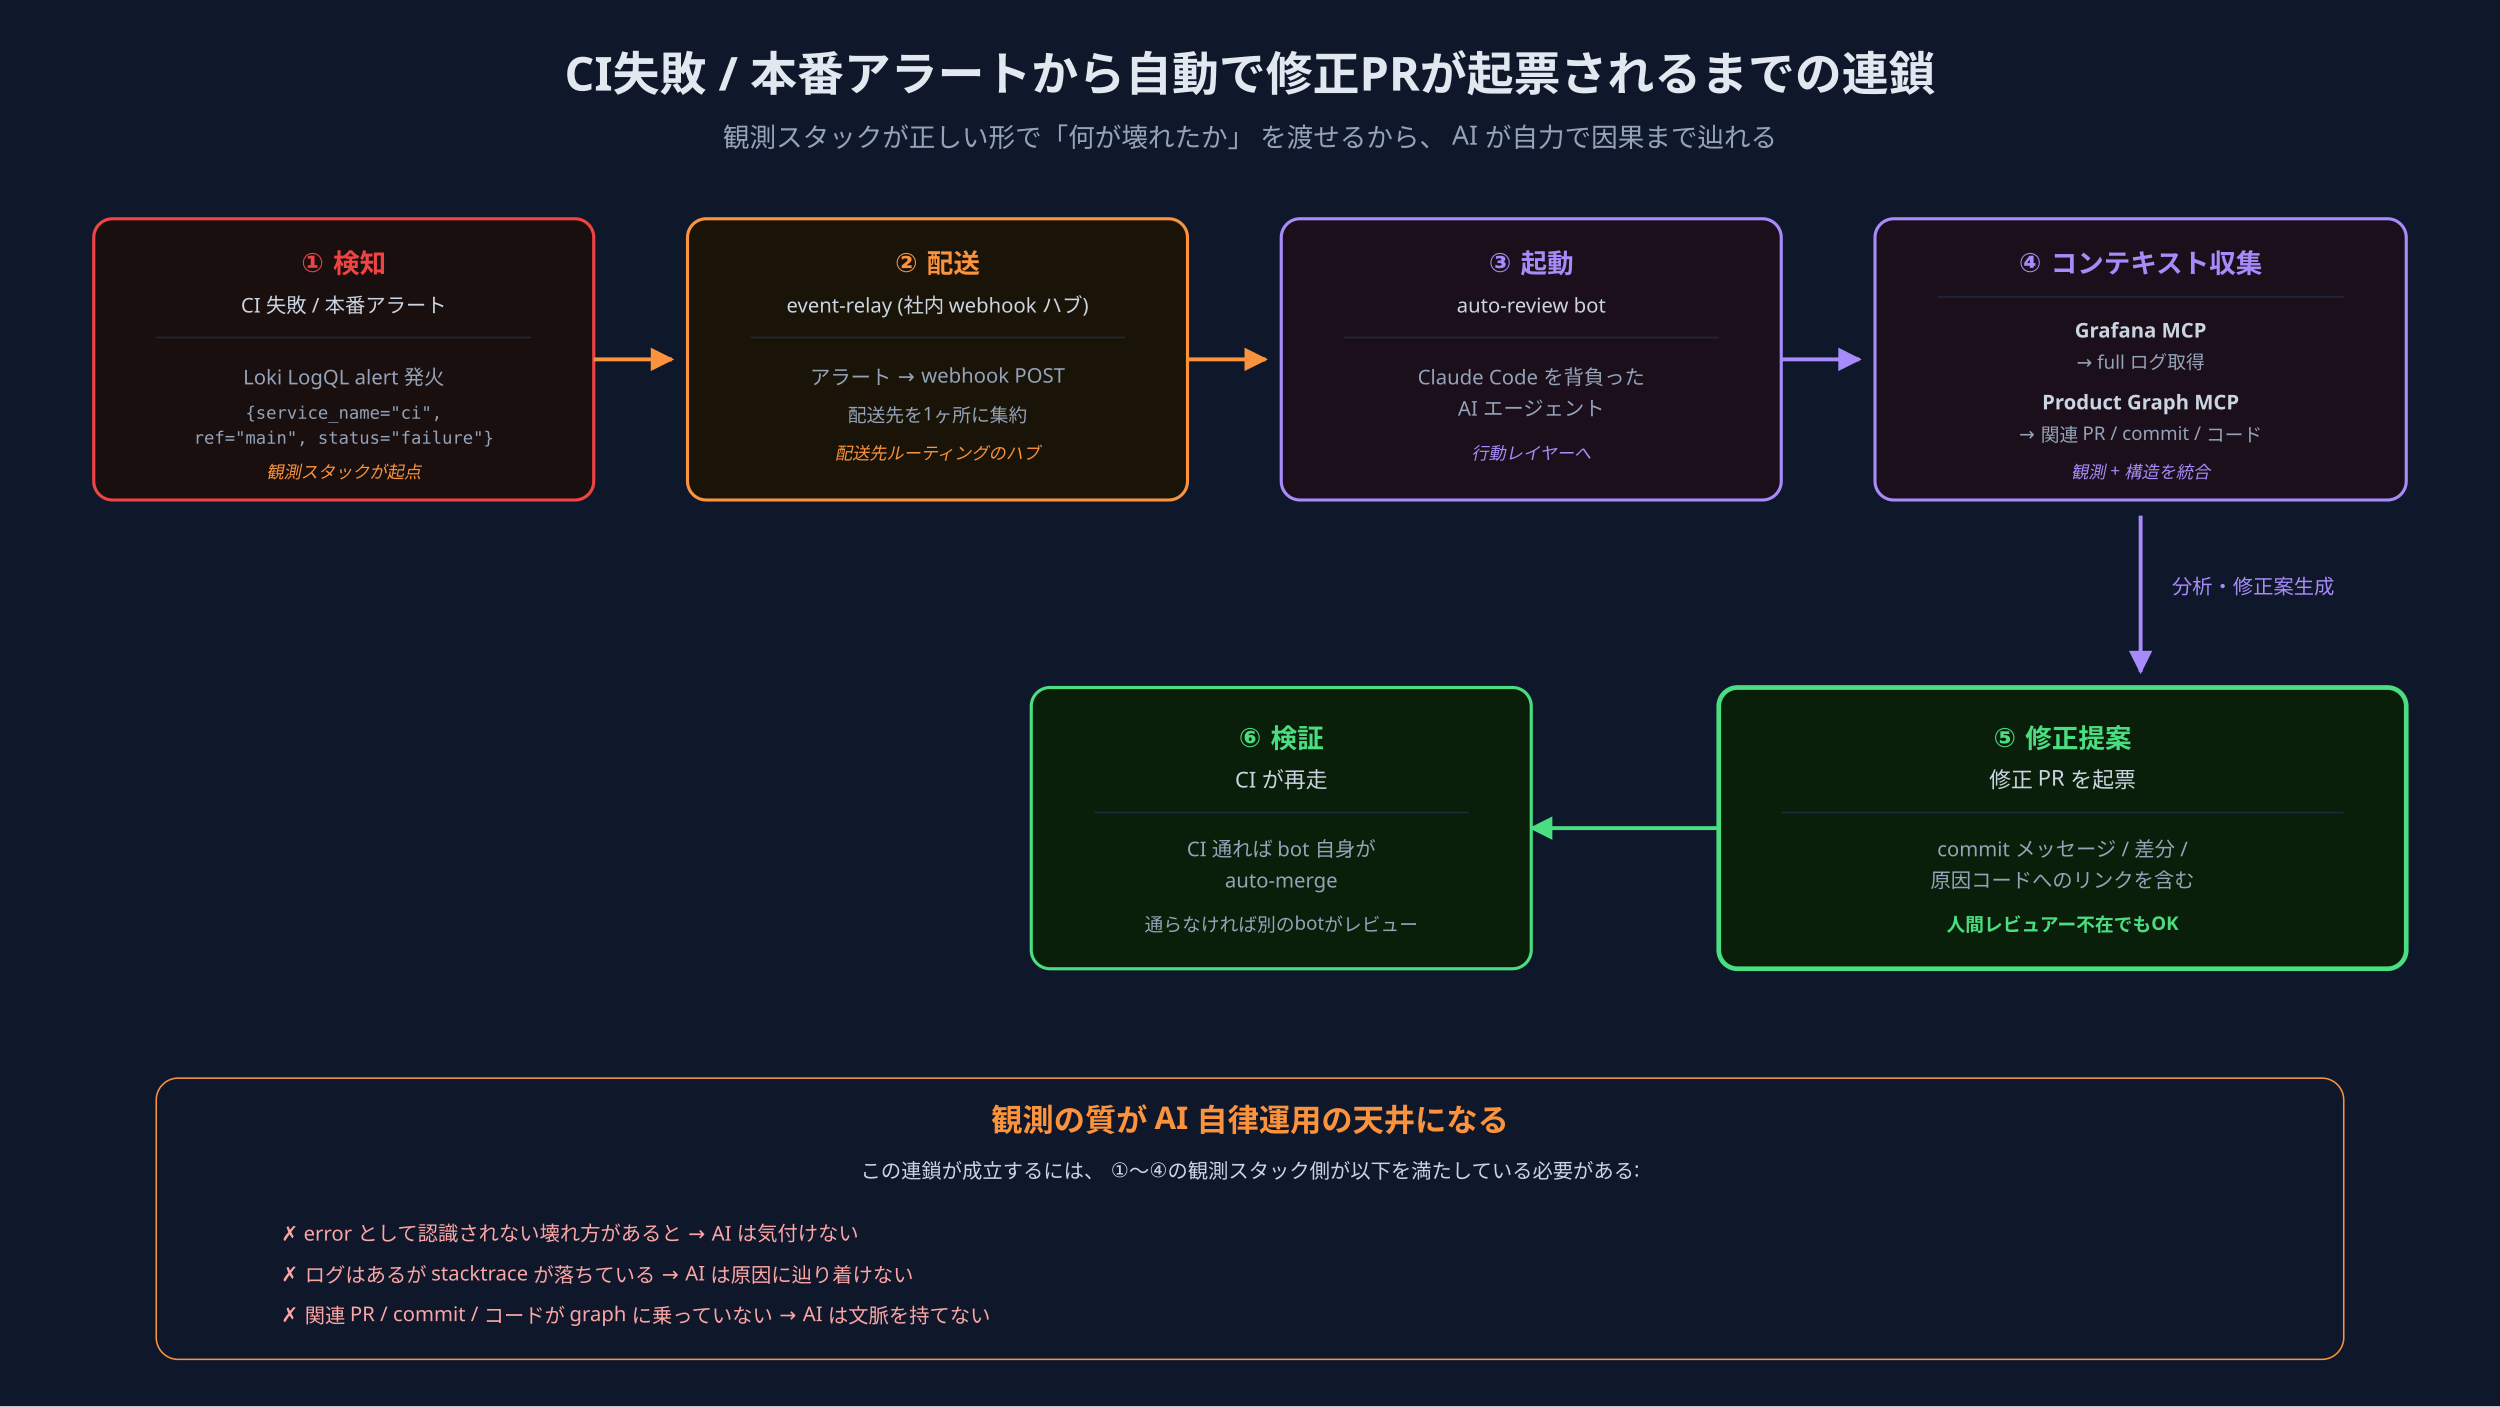
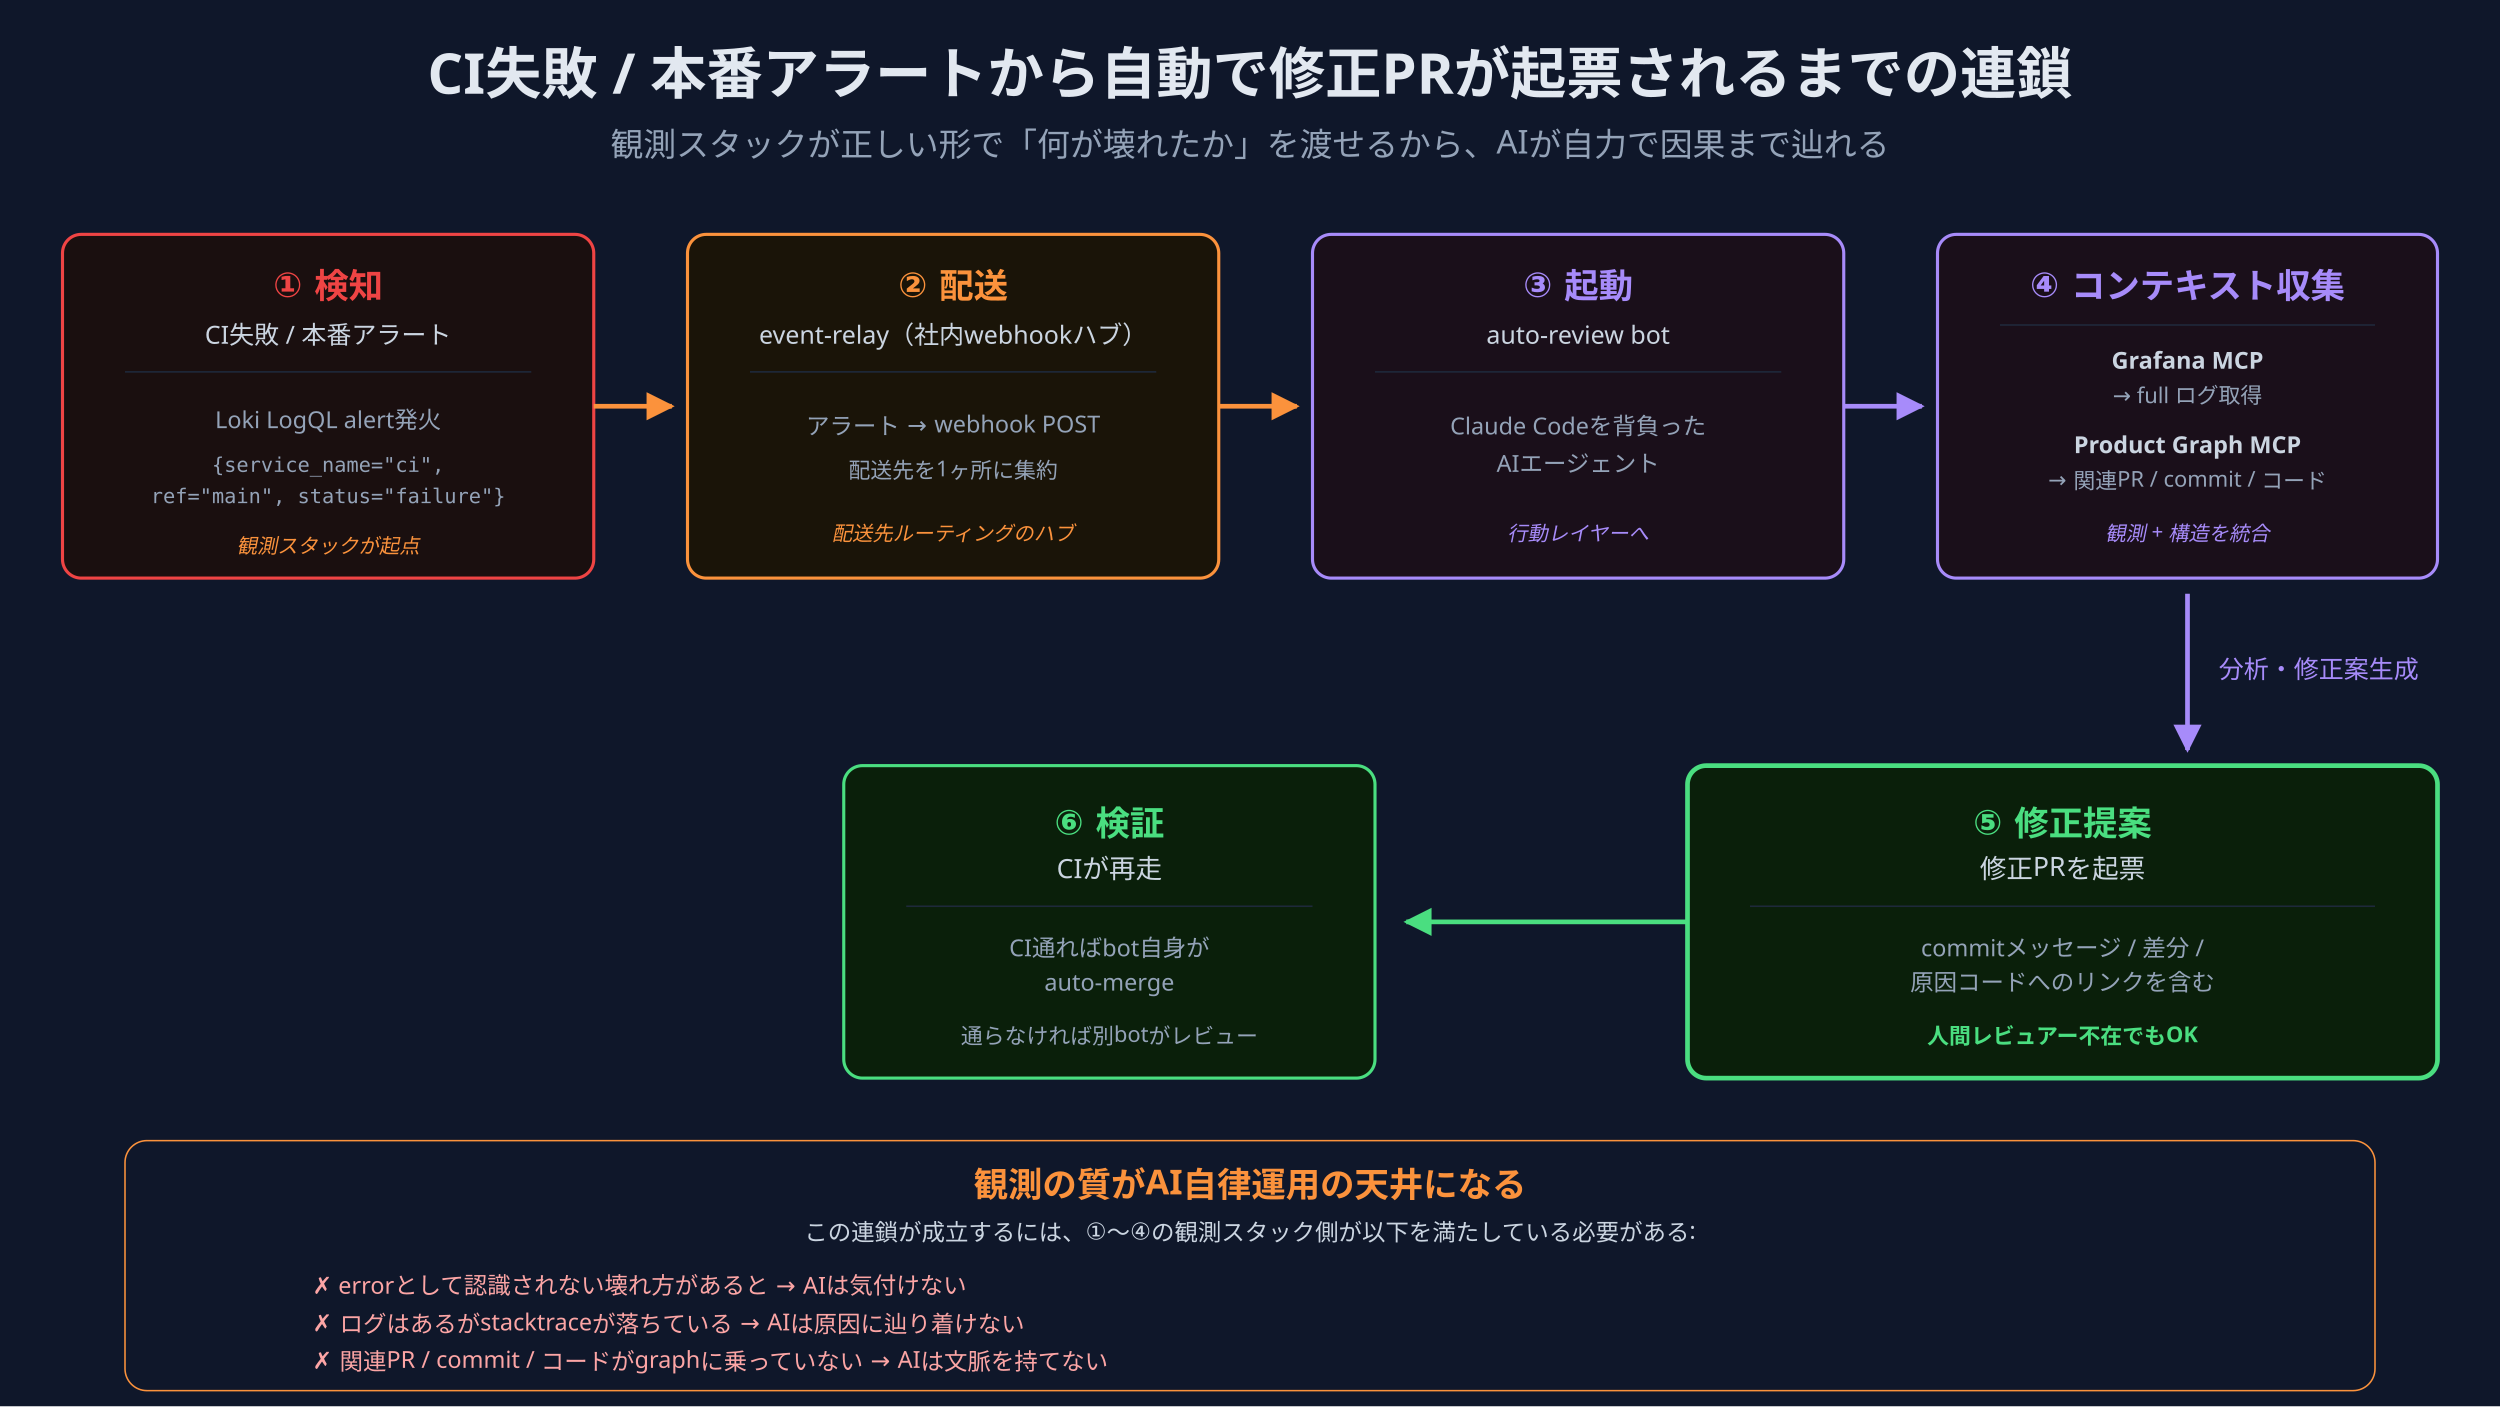
<svg xmlns="http://www.w3.org/2000/svg" width="1600" height="900" viewBox="0 0 1600 900">
  <rect width="1600" height="900" fill="#0f172a" />
  <defs>
    <marker id="a-orange" viewBox="0 0 10 10" refX="9" refY="5" markerWidth="6" markerHeight="6" orient="auto-start-reverse">
      <path d="M 0 0 L 10 5 L 0 10 z" fill="#fb923c" />
    </marker>
    <marker id="a-violet" viewBox="0 0 10 10" refX="9" refY="5" markerWidth="6" markerHeight="6" orient="auto-start-reverse">
      <path d="M 0 0 L 10 5 L 0 10 z" fill="#a78bfa" />
    </marker>
    <marker id="a-green" viewBox="0 0 10 10" refX="9" refY="5" markerWidth="6" markerHeight="6" orient="auto-start-reverse">
      <path d="M 0 0 L 10 5 L 0 10 z" fill="#4ade80" />
    </marker>
  </defs>
-   <text x="800" y="58" font-size="30" fill="#e2e8f0" text-anchor="middle" font-weight="bold" font-family="Noto Sans JP, system-ui, sans-serif">CI失敗 / 本番アラートから自動で修正PRが起票されるまでの連鎖</text>
-   <text x="800" y="94" font-size="17" fill="#94a3b8" text-anchor="middle" font-family="Noto Sans JP, system-ui, sans-serif">観測スタックが正しい形で「何が壊れたか」 を渡せるから、 AI が自力で因果まで辿れる</text>
+   <text x="800" y="60" font-size="36" fill="#e2e8f0" text-anchor="middle" font-weight="bold" font-family="Noto Sans JP, system-ui, sans-serif">CI失敗 / 本番アラートから自動で修正PRが起票されるまでの連鎖</text>
+   <text x="800" y="100" font-size="21" fill="#94a3b8" text-anchor="middle" font-family="Noto Sans JP, system-ui, sans-serif">観測スタックが正しい形で「何が壊れたか」を渡せるから、AIが自力で因果まで辿れる</text>
  <g font-family="Noto Sans JP, system-ui, sans-serif">
-     <rect x="60" y="140" width="320" height="180" rx="12" fill="#1a0f0f" stroke="#ef4444" stroke-width="2" />
-     <text x="220" y="174" font-size="17" fill="#ef4444" text-anchor="middle" font-weight="bold">① 検知</text>
-     <text x="220" y="200" font-size="13" fill="#cbd5e1" text-anchor="middle">CI 失敗 / 本番アラート</text>
-     <line x1="100" y1="216" x2="340" y2="216" stroke="#1e293b" />
-     <text x="220" y="246" font-size="13" fill="#94a3b8" text-anchor="middle">Loki LogQL alert 発火</text>
-     <text x="220" y="268" font-size="11" fill="#94a3b8" text-anchor="middle" font-family="ui-monospace, SFMono-Regular, Menlo, monospace">{service_name="ci",</text>
-     <text x="220" y="284" font-size="11" fill="#94a3b8" text-anchor="middle" font-family="ui-monospace, SFMono-Regular, Menlo, monospace">ref="main", status="failure"}</text>
-     <text x="220" y="306" font-size="11" fill="#fb923c" text-anchor="middle" font-style="italic">観測スタックが起点</text>
+     <rect x="40" y="150" width="340" height="220" rx="12" fill="#1a0f0f" stroke="#ef4444" stroke-width="2" />
+     <text x="210" y="190" font-size="22" fill="#ef4444" text-anchor="middle" font-weight="bold">① 検知</text>
+     <text x="210" y="220" font-size="16" fill="#cbd5e1" text-anchor="middle">CI失敗 / 本番アラート</text>
+     <line x1="80" y1="238" x2="340" y2="238" stroke="#1e293b" />
+     <text x="210" y="274" font-size="15" fill="#94a3b8" text-anchor="middle">Loki LogQL alert発火</text>
+     <text x="210" y="302" font-size="13" fill="#94a3b8" text-anchor="middle" font-family="ui-monospace, SFMono-Regular, Menlo, monospace">{service_name="ci",</text>
+     <text x="210" y="322" font-size="13" fill="#94a3b8" text-anchor="middle" font-family="ui-monospace, SFMono-Regular, Menlo, monospace">ref="main", status="failure"}</text>
+     <text x="210" y="354" font-size="13" fill="#fb923c" text-anchor="middle" font-style="italic">観測スタックが起点</text>
  </g>
-   <line x1="380" y1="230" x2="430" y2="230" stroke="#fb923c" stroke-width="2.5" marker-end="url(#a-orange)" />
+   <line x1="380" y1="260" x2="430" y2="260" stroke="#fb923c" stroke-width="3" marker-end="url(#a-orange)" />
  <g font-family="Noto Sans JP, system-ui, sans-serif">
-     <rect x="440" y="140" width="320" height="180" rx="12" fill="#1a1408" stroke="#fb923c" stroke-width="2" />
-     <text x="600" y="174" font-size="17" fill="#fb923c" text-anchor="middle" font-weight="bold">② 配送</text>
-     <text x="600" y="200" font-size="13" fill="#cbd5e1" text-anchor="middle">event-relay (社内 webhook ハブ)</text>
-     <line x1="480" y1="216" x2="720" y2="216" stroke="#1e293b" />
-     <text x="600" y="246" font-size="13" fill="#94a3b8" text-anchor="middle">アラート → webhook POST</text>
-     <text x="600" y="270" font-size="12" fill="#94a3b8" text-anchor="middle">配送先を1ヶ所に集約</text>
-     <text x="600" y="294" font-size="11" fill="#fb923c" text-anchor="middle" font-style="italic">配送先ルーティングのハブ</text>
+     <rect x="440" y="150" width="340" height="220" rx="12" fill="#1a1408" stroke="#fb923c" stroke-width="2" />
+     <text x="610" y="190" font-size="22" fill="#fb923c" text-anchor="middle" font-weight="bold">② 配送</text>
+     <text x="610" y="220" font-size="16" fill="#cbd5e1" text-anchor="middle">event-relay（社内webhookハブ）</text>
+     <line x1="480" y1="238" x2="740" y2="238" stroke="#1e293b" />
+     <text x="610" y="278" font-size="15" fill="#94a3b8" text-anchor="middle">アラート → webhook POST</text>
+     <text x="610" y="306" font-size="14" fill="#94a3b8" text-anchor="middle">配送先を1ヶ所に集約</text>
+     <text x="610" y="346" font-size="13" fill="#fb923c" text-anchor="middle" font-style="italic">配送先ルーティングのハブ</text>
  </g>
-   <line x1="760" y1="230" x2="810" y2="230" stroke="#fb923c" stroke-width="2.5" marker-end="url(#a-orange)" />
+   <line x1="780" y1="260" x2="830" y2="260" stroke="#fb923c" stroke-width="3" marker-end="url(#a-orange)" />
  <g font-family="Noto Sans JP, system-ui, sans-serif">
-     <rect x="820" y="140" width="320" height="180" rx="12" fill="#1a0f1a" stroke="#a78bfa" stroke-width="2" />
-     <text x="980" y="174" font-size="17" fill="#a78bfa" text-anchor="middle" font-weight="bold">③ 起動</text>
-     <text x="980" y="200" font-size="13" fill="#cbd5e1" text-anchor="middle">auto-review bot</text>
-     <line x1="860" y1="216" x2="1100" y2="216" stroke="#1e293b" />
-     <text x="980" y="246" font-size="13" fill="#94a3b8" text-anchor="middle">Claude Code を背負った</text>
-     <text x="980" y="266" font-size="13" fill="#94a3b8" text-anchor="middle">AI エージェント</text>
-     <text x="980" y="294" font-size="11" fill="#a78bfa" text-anchor="middle" font-style="italic">行動レイヤーへ</text>
+     <rect x="840" y="150" width="340" height="220" rx="12" fill="#1a0f1a" stroke="#a78bfa" stroke-width="2" />
+     <text x="1010" y="190" font-size="22" fill="#a78bfa" text-anchor="middle" font-weight="bold">③ 起動</text>
+     <text x="1010" y="220" font-size="16" fill="#cbd5e1" text-anchor="middle">auto-review bot</text>
+     <line x1="880" y1="238" x2="1140" y2="238" stroke="#1e293b" />
+     <text x="1010" y="278" font-size="15" fill="#94a3b8" text-anchor="middle">Claude Codeを背負った</text>
+     <text x="1010" y="302" font-size="15" fill="#94a3b8" text-anchor="middle">AIエージェント</text>
+     <text x="1010" y="346" font-size="13" fill="#a78bfa" text-anchor="middle" font-style="italic">行動レイヤーへ</text>
  </g>
-   <line x1="1140" y1="230" x2="1190" y2="230" stroke="#a78bfa" stroke-width="2.5" marker-end="url(#a-violet)" />
+   <line x1="1180" y1="260" x2="1230" y2="260" stroke="#a78bfa" stroke-width="3" marker-end="url(#a-violet)" />
  <g font-family="Noto Sans JP, system-ui, sans-serif">
-     <rect x="1200" y="140" width="340" height="180" rx="12" fill="#1a0f1a" stroke="#a78bfa" stroke-width="2" />
-     <text x="1370" y="174" font-size="17" fill="#a78bfa" text-anchor="middle" font-weight="bold">④ コンテキスト収集</text>
-     <line x1="1240" y1="190" x2="1500" y2="190" stroke="#1e293b" />
-     <text x="1370" y="216" font-size="13" fill="#cbd5e1" text-anchor="middle" font-weight="bold">Grafana MCP</text>
-     <text x="1370" y="236" font-size="12" fill="#94a3b8" text-anchor="middle">→ full ログ取得</text>
-     <text x="1370" y="262" font-size="13" fill="#cbd5e1" text-anchor="middle" font-weight="bold">Product Graph MCP</text>
-     <text x="1370" y="282" font-size="12" fill="#94a3b8" text-anchor="middle">→ 関連 PR / commit / コード</text>
-     <text x="1370" y="306" font-size="11" fill="#a78bfa" text-anchor="middle" font-style="italic">観測 + 構造を統合</text>
+     <rect x="1240" y="150" width="320" height="220" rx="12" fill="#1a0f1a" stroke="#a78bfa" stroke-width="2" />
+     <text x="1400" y="190" font-size="22" fill="#a78bfa" text-anchor="middle" font-weight="bold">④ コンテキスト収集</text>
+     <line x1="1280" y1="208" x2="1520" y2="208" stroke="#1e293b" />
+     <text x="1400" y="236" font-size="15" fill="#cbd5e1" text-anchor="middle" font-weight="bold">Grafana MCP</text>
+     <text x="1400" y="258" font-size="14" fill="#94a3b8" text-anchor="middle">→ full ログ取得</text>
+     <text x="1400" y="290" font-size="15" fill="#cbd5e1" text-anchor="middle" font-weight="bold">Product Graph MCP</text>
+     <text x="1400" y="312" font-size="14" fill="#94a3b8" text-anchor="middle">→ 関連PR / commit / コード</text>
+     <text x="1400" y="346" font-size="13" fill="#a78bfa" text-anchor="middle" font-style="italic">観測 + 構造を統合</text>
  </g>
-   <line x1="1370" y1="330" x2="1370" y2="430" stroke="#a78bfa" stroke-width="2.5" marker-end="url(#a-violet)" />
-   <text x="1390" y="380" font-size="13" fill="#a78bfa" text-anchor="start">分析・修正案生成</text>
+   <line x1="1400" y1="380" x2="1400" y2="480" stroke="#a78bfa" stroke-width="3" marker-end="url(#a-violet)" />
+   <text x="1420" y="434" font-size="16" fill="#a78bfa" text-anchor="start">分析・修正案生成</text>
  <g font-family="Noto Sans JP, system-ui, sans-serif">
-     <rect x="1100" y="440" width="440" height="180" rx="12" fill="#0a1f0a" stroke="#4ade80" stroke-width="3" />
-     <text x="1320" y="478" font-size="17" fill="#4ade80" text-anchor="middle" font-weight="bold">⑤ 修正提案</text>
-     <text x="1320" y="504" font-size="14" fill="#cbd5e1" text-anchor="middle">修正 PR を起票</text>
-     <line x1="1140" y1="520" x2="1500" y2="520" stroke="#1e293b" />
-     <text x="1320" y="548" font-size="13" fill="#94a3b8" text-anchor="middle">commit メッセージ / 差分 /</text>
-     <text x="1320" y="568" font-size="13" fill="#94a3b8" text-anchor="middle">原因コードへのリンクを含む</text>
-     <text x="1320" y="596" font-size="12" fill="#4ade80" text-anchor="middle" font-weight="bold">人間レビュアー不在でもOK</text>
+     <rect x="1080" y="490" width="480" height="200" rx="12" fill="#0a1f0a" stroke="#4ade80" stroke-width="3" />
+     <text x="1320" y="534" font-size="22" fill="#4ade80" text-anchor="middle" font-weight="bold">⑤ 修正提案</text>
+     <text x="1320" y="562" font-size="17" fill="#cbd5e1" text-anchor="middle">修正PRを起票</text>
+     <line x1="1120" y1="580" x2="1520" y2="580" stroke="#1e293b" />
+     <text x="1320" y="612" font-size="15" fill="#94a3b8" text-anchor="middle">commitメッセージ / 差分 /</text>
+     <text x="1320" y="634" font-size="15" fill="#94a3b8" text-anchor="middle">原因コードへのリンクを含む</text>
+     <text x="1320" y="668" font-size="14" fill="#4ade80" text-anchor="middle" font-weight="bold">人間レビュアー不在でもOK</text>
  </g>
-   <line x1="1100" y1="530" x2="980" y2="530" stroke="#4ade80" stroke-width="2.5" marker-end="url(#a-green)" />
+   <line x1="1080" y1="590" x2="900" y2="590" stroke="#4ade80" stroke-width="3" marker-end="url(#a-green)" />
  <g font-family="Noto Sans JP, system-ui, sans-serif">
-     <rect x="660" y="440" width="320" height="180" rx="12" fill="#0a1f0a" stroke="#4ade80" stroke-width="2" />
-     <text x="820" y="478" font-size="17" fill="#4ade80" text-anchor="middle" font-weight="bold">⑥ 検証</text>
-     <text x="820" y="504" font-size="14" fill="#cbd5e1" text-anchor="middle">CI が再走</text>
-     <line x1="700" y1="520" x2="940" y2="520" stroke="#1e293b" />
-     <text x="820" y="548" font-size="13" fill="#94a3b8" text-anchor="middle">CI 通れば bot 自身が</text>
-     <text x="820" y="568" font-size="13" fill="#94a3b8" text-anchor="middle">auto-merge</text>
-     <text x="820" y="596" font-size="12" fill="#94a3b8" text-anchor="middle">通らなければ別のbotがレビュー</text>
+     <rect x="540" y="490" width="340" height="200" rx="12" fill="#0a1f0a" stroke="#4ade80" stroke-width="2" />
+     <text x="710" y="534" font-size="22" fill="#4ade80" text-anchor="middle" font-weight="bold">⑥ 検証</text>
+     <text x="710" y="562" font-size="17" fill="#cbd5e1" text-anchor="middle">CIが再走</text>
+     <line x1="580" y1="580" x2="840" y2="580" stroke="#1e293b" />
+     <text x="710" y="612" font-size="15" fill="#94a3b8" text-anchor="middle">CI通ればbot自身が</text>
+     <text x="710" y="634" font-size="15" fill="#94a3b8" text-anchor="middle">auto-merge</text>
+     <text x="710" y="668" font-size="14" fill="#94a3b8" text-anchor="middle">通らなければ別botがレビュー</text>
  </g>
  <g font-family="Noto Sans JP, system-ui, sans-serif">
-     <rect x="100" y="690" width="1400" height="180" rx="14" fill="#0f172a" stroke="#fb923c" stroke-width="1" />
-     <text x="800" y="724" font-size="20" fill="#fb923c" text-anchor="middle" font-weight="bold">観測の質が AI 自律運用の天井になる</text>
-     <text x="800" y="754" font-size="13" fill="#cbd5e1" text-anchor="middle">この連鎖が成立するには、 ①〜④の観測スタック側が以下を満たしている必要がある:</text>
-     <text x="180" y="794" font-size="13" fill="#fca5a5" text-anchor="start">✗ error として認識されない壊れ方があると → AI は気付けない</text>
-     <text x="180" y="820" font-size="13" fill="#fca5a5" text-anchor="start">✗ ログはあるが stacktrace が落ちている → AI は原因に辿り着けない</text>
-     <text x="180" y="846" font-size="13" fill="#fca5a5" text-anchor="start">✗ 関連 PR / commit / コードが graph に乗っていない → AI は文脈を持てない</text>
+     <rect x="80" y="730" width="1440" height="160" rx="14" fill="#0f172a" stroke="#fb923c" stroke-width="1" />
+     <text x="800" y="766" font-size="22" fill="#fb923c" text-anchor="middle" font-weight="bold">観測の質がAI自律運用の天井になる</text>
+     <text x="800" y="794" font-size="15" fill="#cbd5e1" text-anchor="middle">この連鎖が成立するには、①〜④の観測スタック側が以下を満たしている必要がある:</text>
+     <text x="200" y="828" font-size="15" fill="#fca5a5" text-anchor="start">✗ errorとして認識されない壊れ方があると → AIは気付けない</text>
+     <text x="200" y="852" font-size="15" fill="#fca5a5" text-anchor="start">✗ ログはあるがstacktraceが落ちている → AIは原因に辿り着けない</text>
+     <text x="200" y="876" font-size="15" fill="#fca5a5" text-anchor="start">✗ 関連PR / commit / コードがgraphに乗っていない → AIは文脈を持てない</text>
  </g>
</svg>
